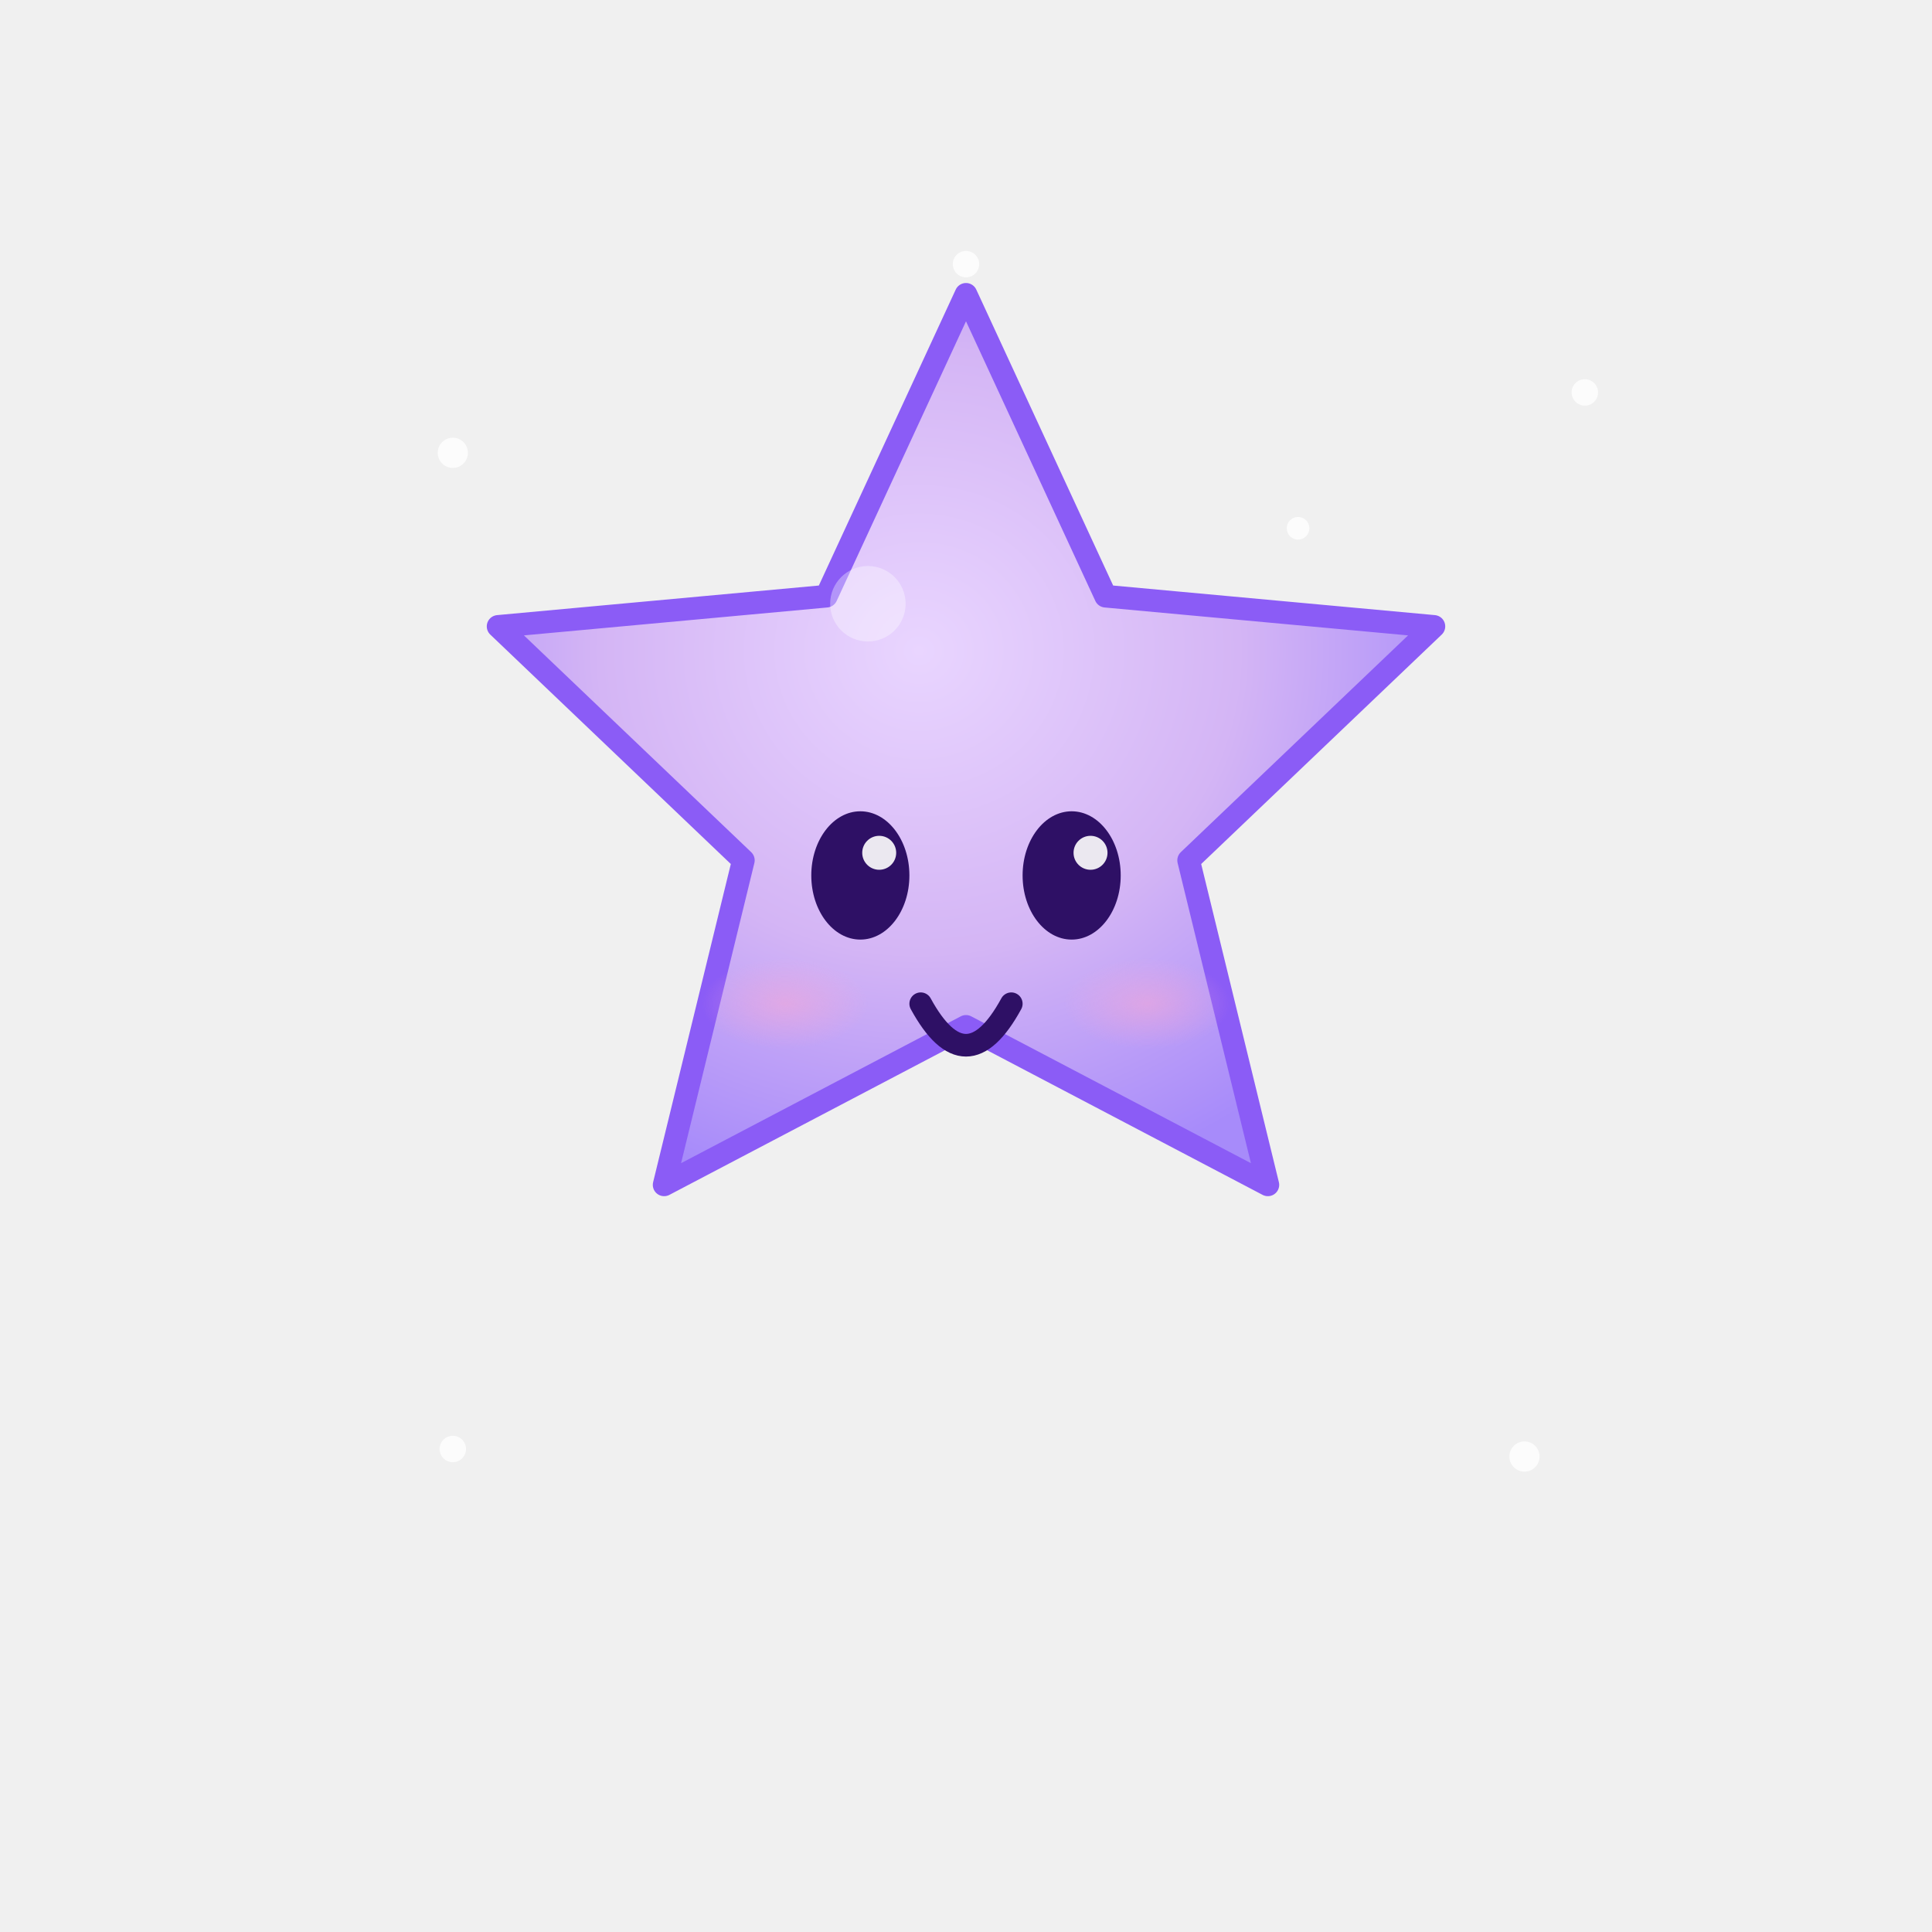
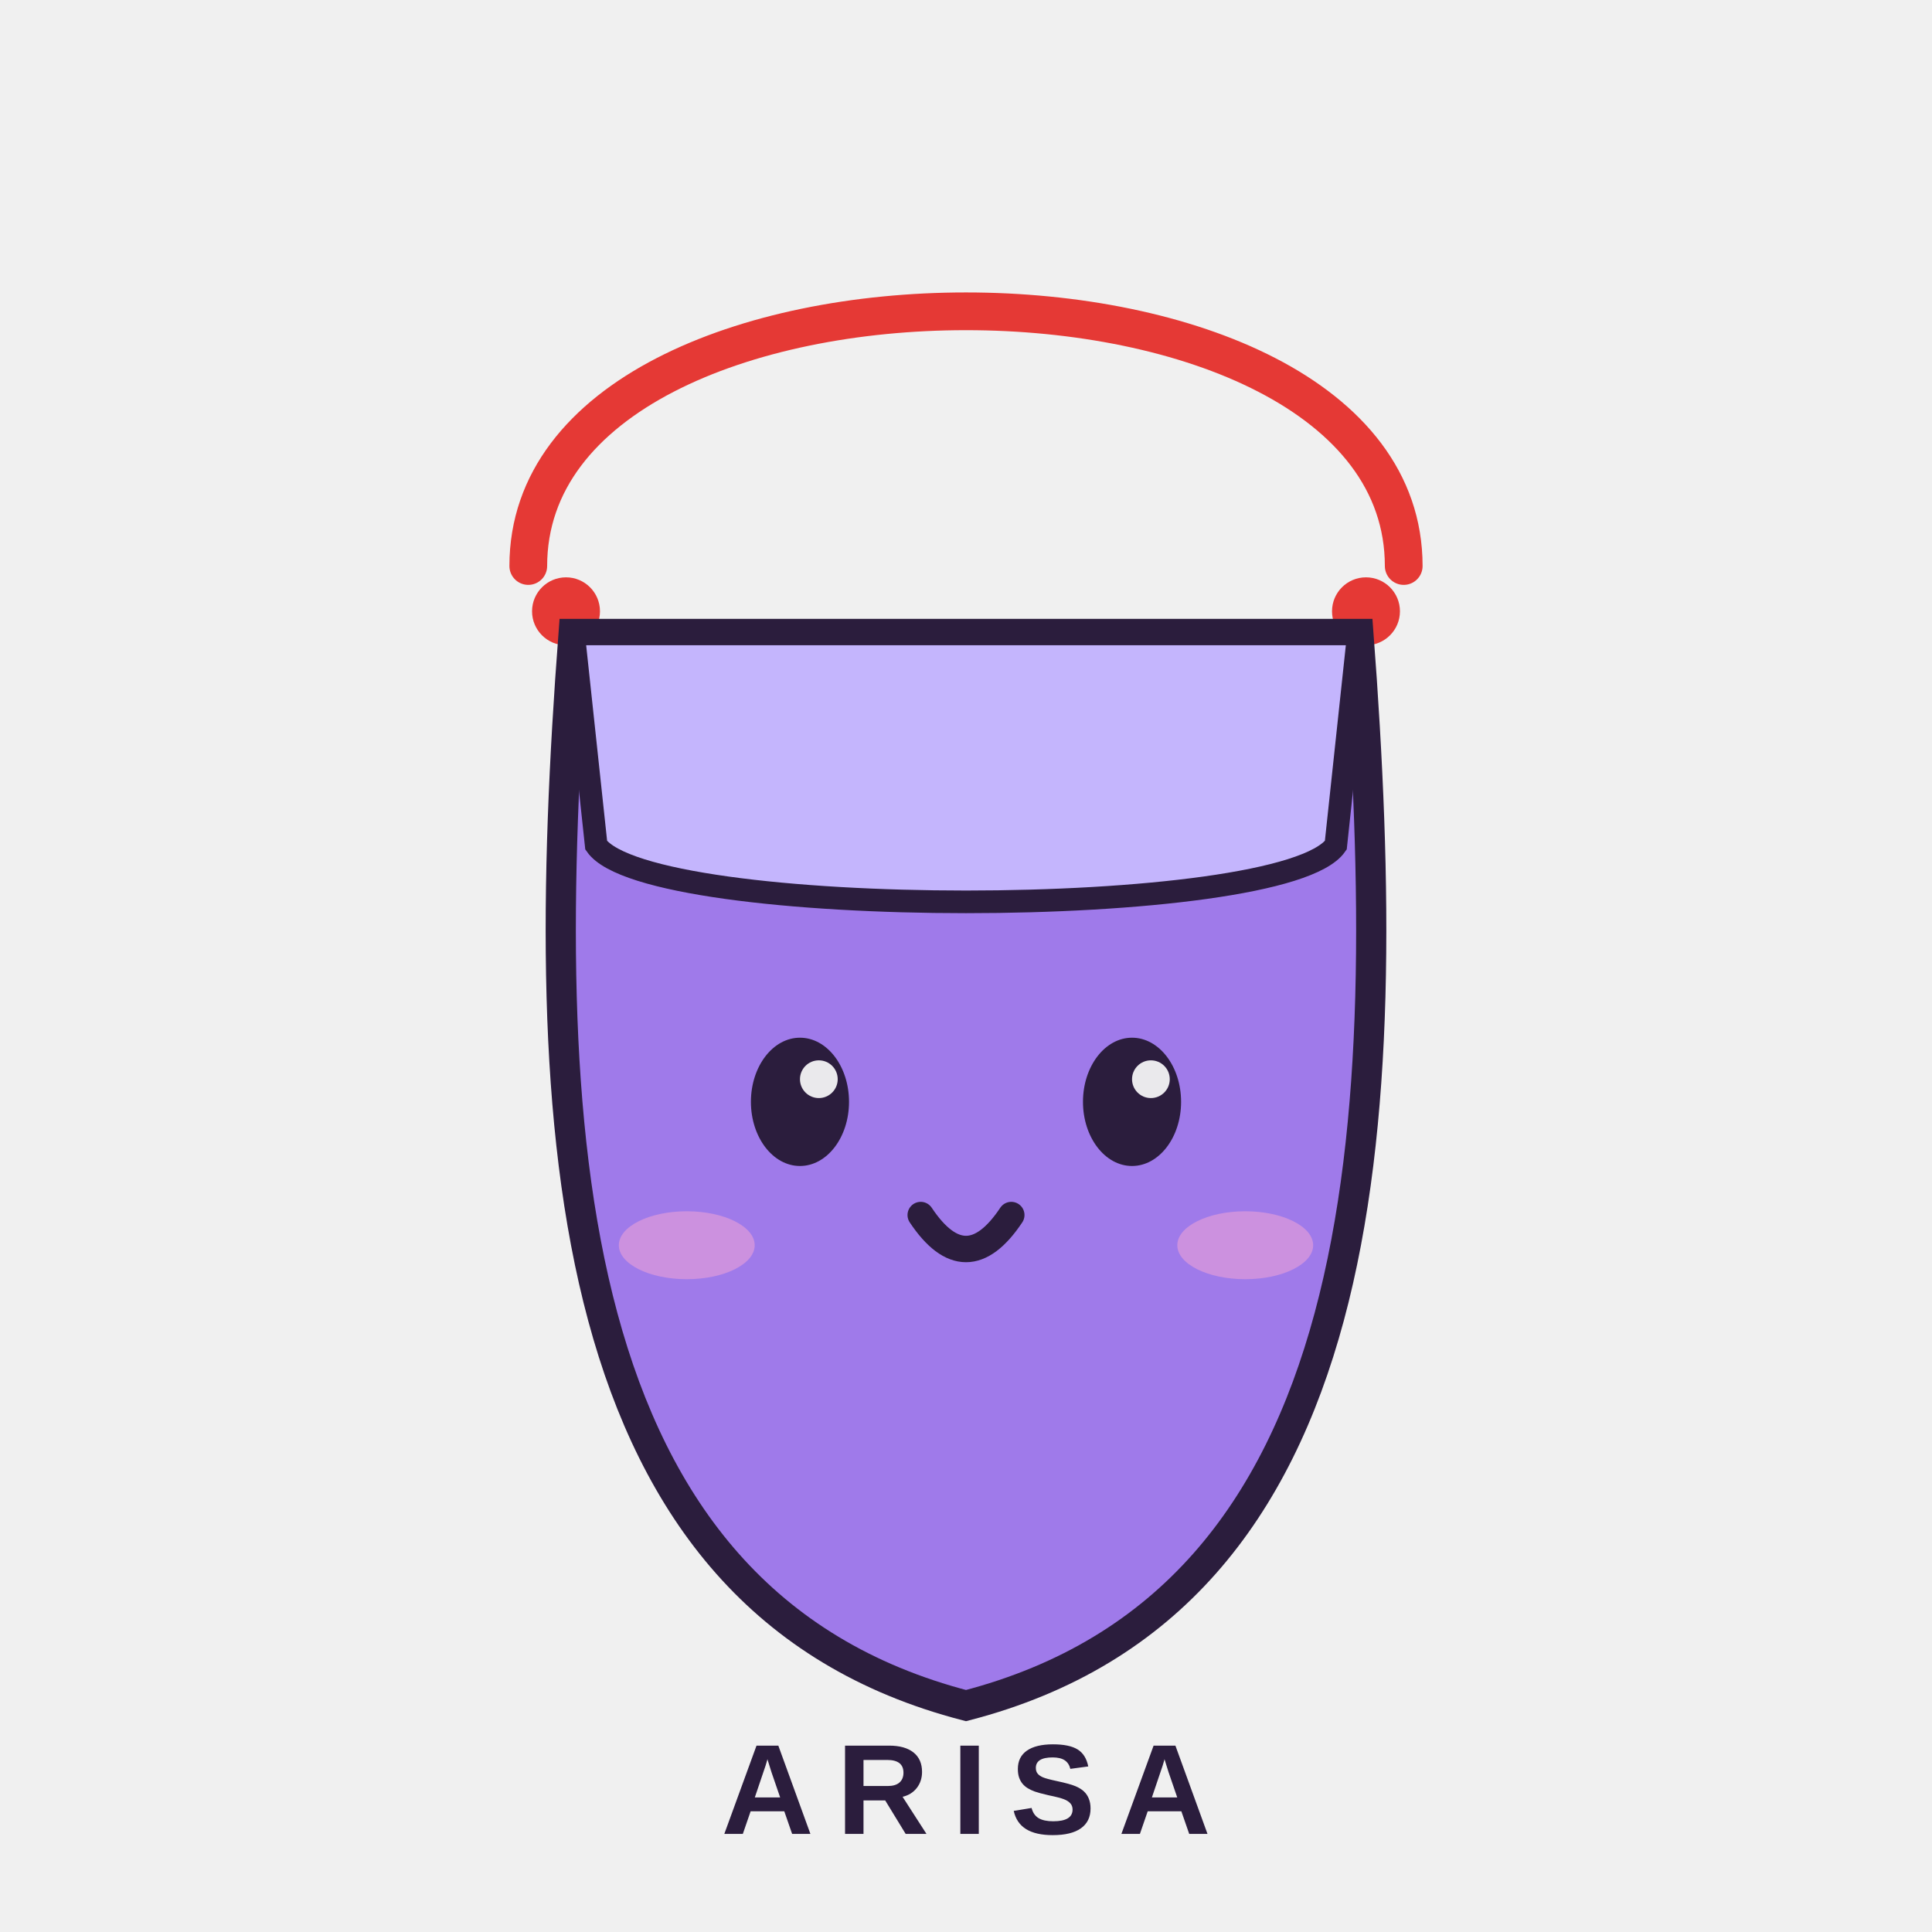
<svg xmlns="http://www.w3.org/2000/svg" width="512" height="512" viewBox="0 0 512 512">
-   <defs>
-     <radialGradient id="star" cx="45%" cy="40%" r="62%">
-       <stop offset="0%" stop-color="#e9d5ff" />
-       <stop offset="55%" stop-color="#d4b5f5" />
-       <stop offset="100%" stop-color="#a78bfa" />
-     </radialGradient>
-     <radialGradient id="cheek" cx="50%" cy="50%" r="50%">
-       <stop offset="0%" stop-color="#f9a8d4" stop-opacity="0.5" />
-       <stop offset="100%" stop-color="#f9a8d4" stop-opacity="0" />
-     </radialGradient>
-   </defs>
-   <g fill="#ffffff" opacity="0.8">
-     <circle cx="120" cy="120" r="4" />
-     <circle cx="420" cy="104" r="3.5" />
-     <circle cx="120" cy="384" r="3.5" />
-     <circle cx="404" cy="386" r="4" />
-     <circle cx="256" cy="70" r="3.5" />
-     <circle cx="344" cy="140" r="3" />
-   </g>
-   <path d="     M 256 78     L 293 158     L 380 166     L 315 228     L 336 314     L 256 272     L 176 314     L 197 228     L 132 166     L 219 158     Z   " fill="url(#star)" stroke="#8b5cf6" stroke-width="6" stroke-linejoin="round" />
-   <circle cx="230" cy="160" r="10" fill="#ffffff" opacity="0.35" />
-   <ellipse cx="228" cy="232" rx="13" ry="17" fill="#2e1065" />
-   <ellipse cx="284" cy="232" rx="13" ry="17" fill="#2e1065" />
-   <circle cx="233" cy="226" r="4.5" fill="#ffffff" opacity="0.9" />
-   <circle cx="289" cy="226" r="4.5" fill="#ffffff" opacity="0.9" />
-   <ellipse cx="208" cy="266" rx="22" ry="12" fill="url(#cheek)" />
-   <ellipse cx="304" cy="266" rx="22" ry="12" fill="url(#cheek)" />
-   <path d="M 244 266 Q 256 288 268 266" stroke="#2e1065" stroke-width="6" fill="none" stroke-linecap="round" />
+   <path d="M 140 150 C 140 60 372 60 372 150" fill="none" stroke="#e53935" stroke-width="10" stroke-linecap="round" />
+   <circle cx="150" cy="162" r="9" fill="#e53935" />
+   <circle cx="362" cy="162" r="9" fill="#e53935" />
+   <path d="M 152 168 L 360 168 C 370 300 364 424 256 452 C 148 424 142 300 152 168 Z" fill="#9f7aea" stroke="#2b1d3d" stroke-width="8" />
+   <path d="M 152 168 L 360 168 L 354 224 C 340 244 172 244 158 224 Z" fill="#c4b5fd" stroke="#2b1d3d" stroke-width="6" />
+   <ellipse cx="212" cy="292" rx="13" ry="17" fill="#2b1d3d" />
+   <ellipse cx="300" cy="292" rx="13" ry="17" fill="#2b1d3d" />
+   <circle cx="217" cy="286" r="5" fill="#fff" opacity="0.9" />
+   <circle cx="305" cy="286" r="5" fill="#fff" opacity="0.9" />
+   <path d="M 244 322 Q 256 340 268 322" stroke="#2b1d3d" stroke-width="7" fill="none" stroke-linecap="round" />
+   <ellipse cx="182" cy="330" rx="18" ry="9" fill="#f9a8d4" opacity="0.5" />
+   <ellipse cx="330" cy="330" rx="18" ry="9" fill="#f9a8d4" opacity="0.5" />
+   <text x="256" y="486" font-family="Arial, sans-serif" font-size="34" font-weight="bold" letter-spacing="6" fill="#2b1d3d" text-anchor="middle">ARISA</text>
</svg>
